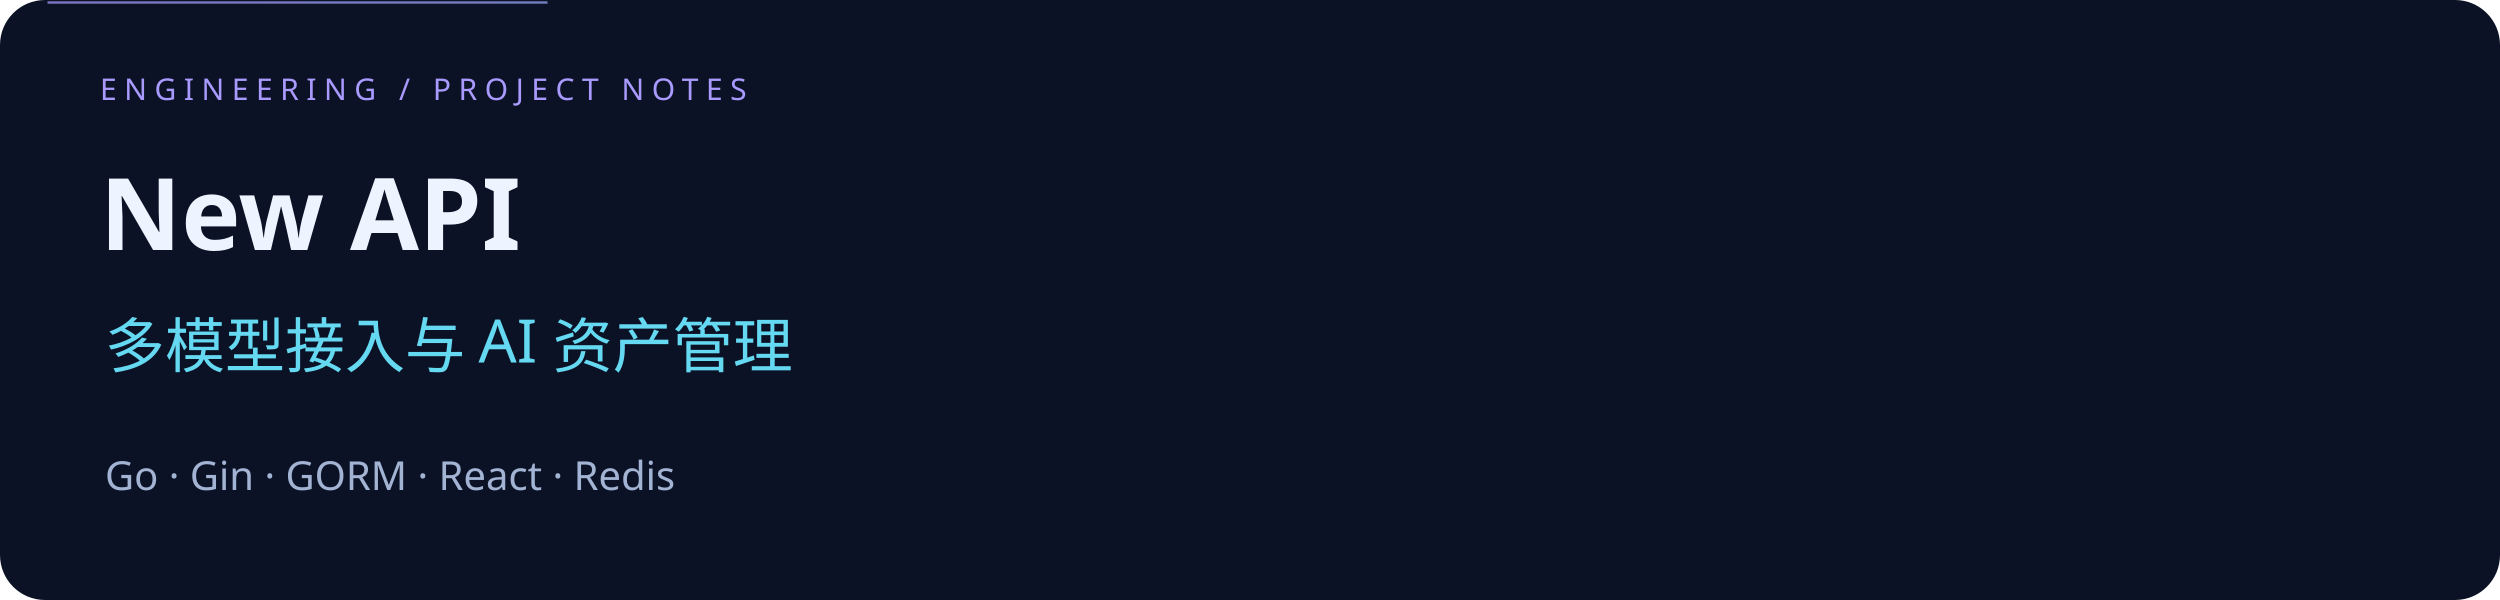
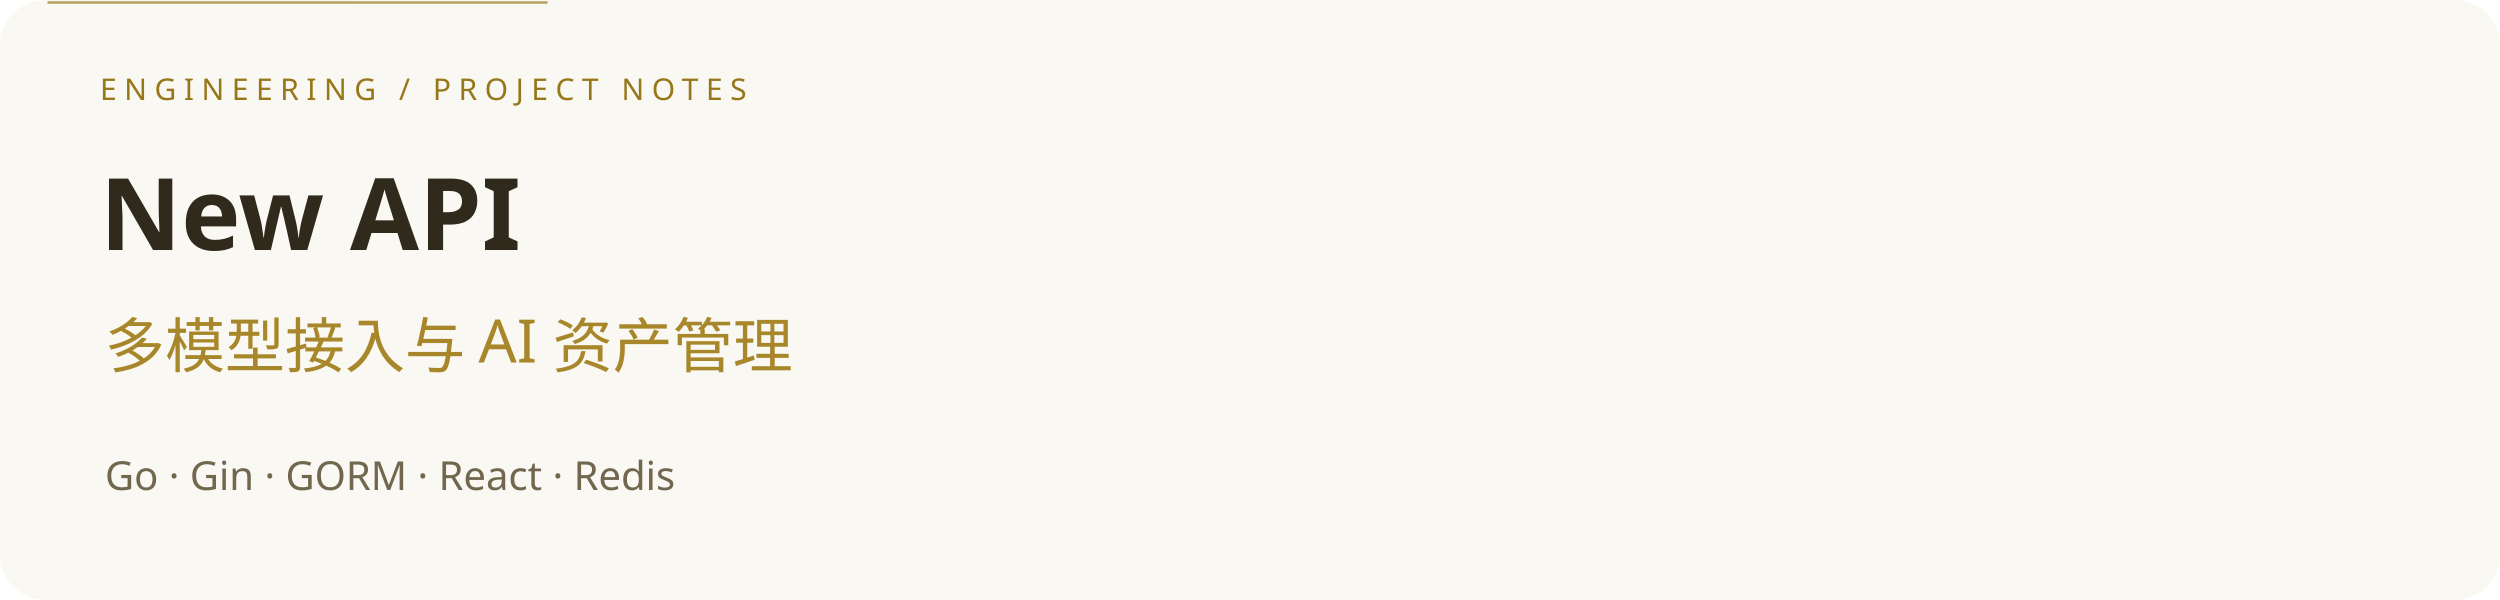
<svg xmlns="http://www.w3.org/2000/svg" width="1000" height="240" viewBox="0 0 1000 240" role="img" aria-label="New API">
  <defs>
    <linearGradient id="g">
-       <stop stop-color="#a99aff" />
-       <stop offset="1" stop-color="#65d9f1" />
+       <stop stop-color="#96781A" />
+       <stop offset="1" stop-color="#A8862A" />
    </linearGradient>
  </defs>
  <style>@keyframes trace{to{stroke-dashoffset:-2450}}.edge{animation:trace 24s linear infinite}@media(prefers-reduced-motion:reduce){.edge{animation:none}}</style>
-   <rect width="1000" height="240" rx="18" fill="#0c1225" />
+   <rect width="1000" height="240" rx="18" fill="#FAF8F3" />
  <rect class="edge" x="1" y="1" width="998" height="238" rx="18" fill="none" stroke="url(#g)" stroke-dasharray="200 2250" opacity=".7" />
  <g font-family="Segoe UI,Microsoft YaHei,sans-serif">
-     <text x="40" y="40" fill="#a99aff" font-size="12" letter-spacing="3">ENGINEERING / PROJECT NOTES</text>
-     <text x="40" y="100" fill="#edf3ff" font-size="40" font-weight="700">New API</text>
-     <text x="42" y="147" fill="#65d9f1" font-size="24">多模型接入与 AI 资产管理</text>
-     <text x="42" y="196" fill="#a2b3d3" font-size="16">Go · Gin · GORM · React · Redis</text>
+     <text x="40" y="40" fill="#96781A" font-size="12" letter-spacing="3">ENGINEERING / PROJECT NOTES</text>
+     <text x="40" y="100" fill="#302A1C" font-size="40" font-weight="700">New API</text>
+     <text x="42" y="147" fill="#A8862A" font-size="24">多模型接入与 AI 资产管理</text>
+     <text x="42" y="196" fill="#71674F" font-size="16">Go · Gin · GORM · React · Redis</text>
  </g>
</svg>
